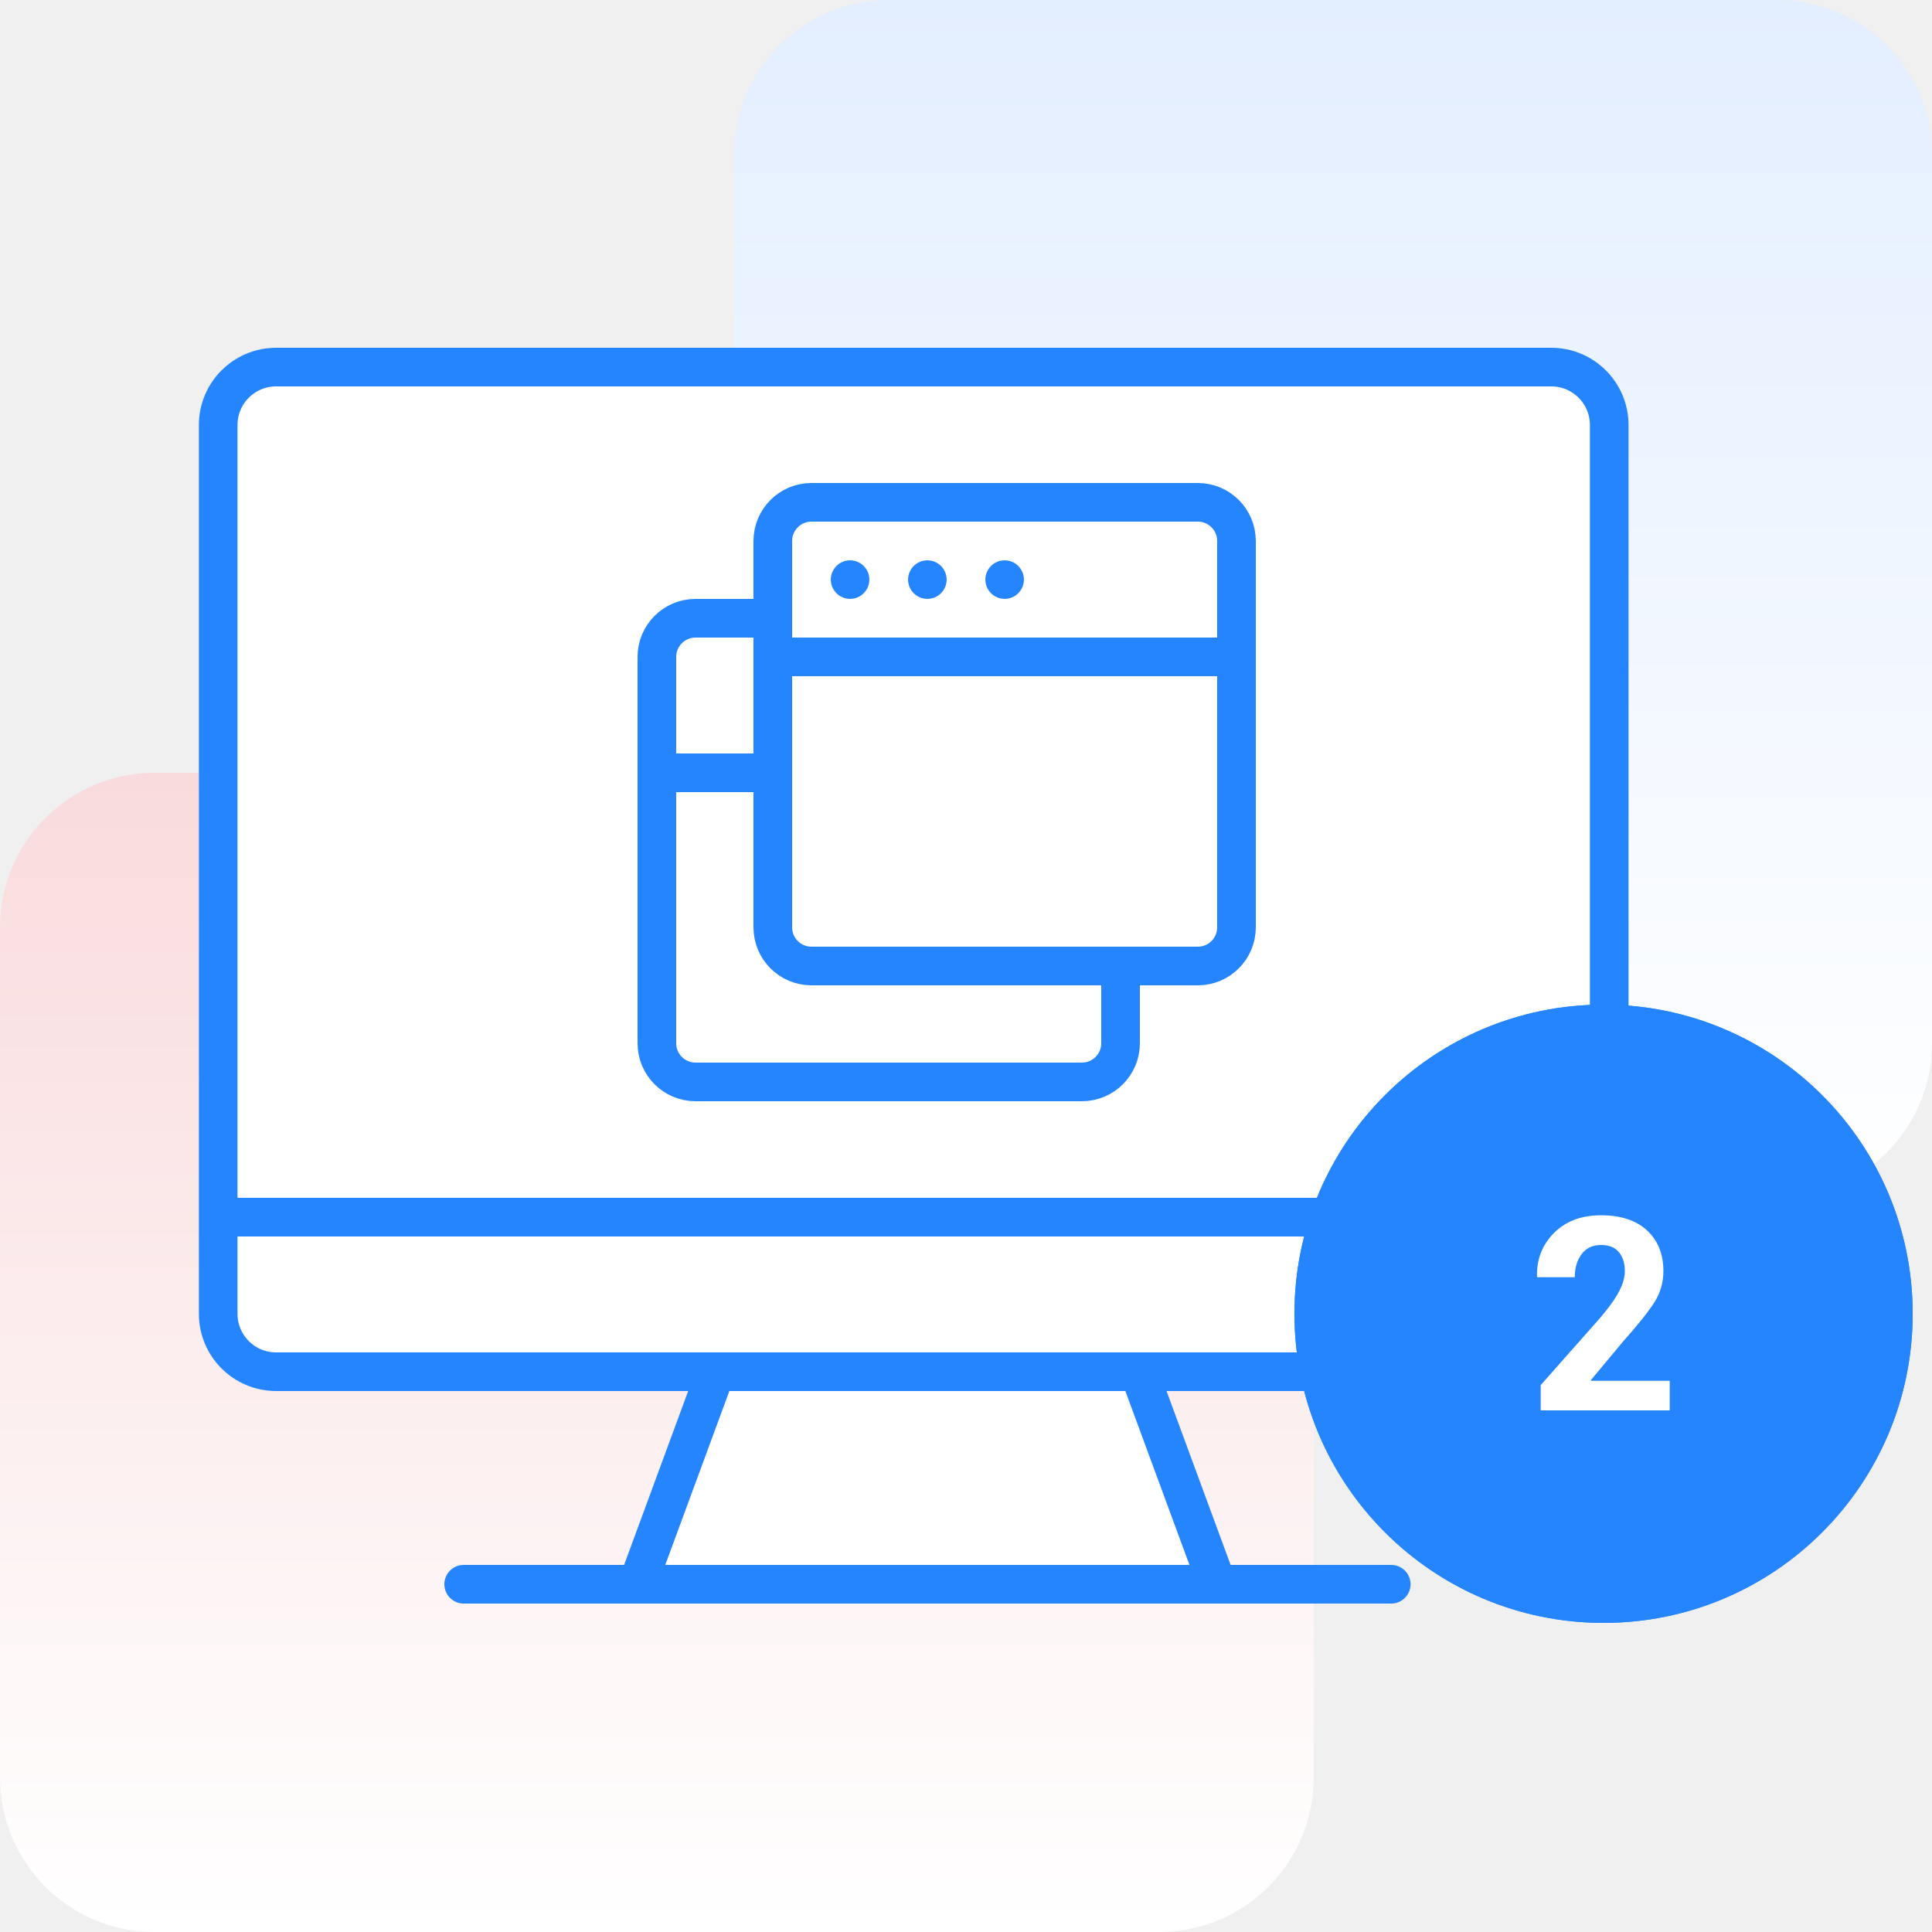
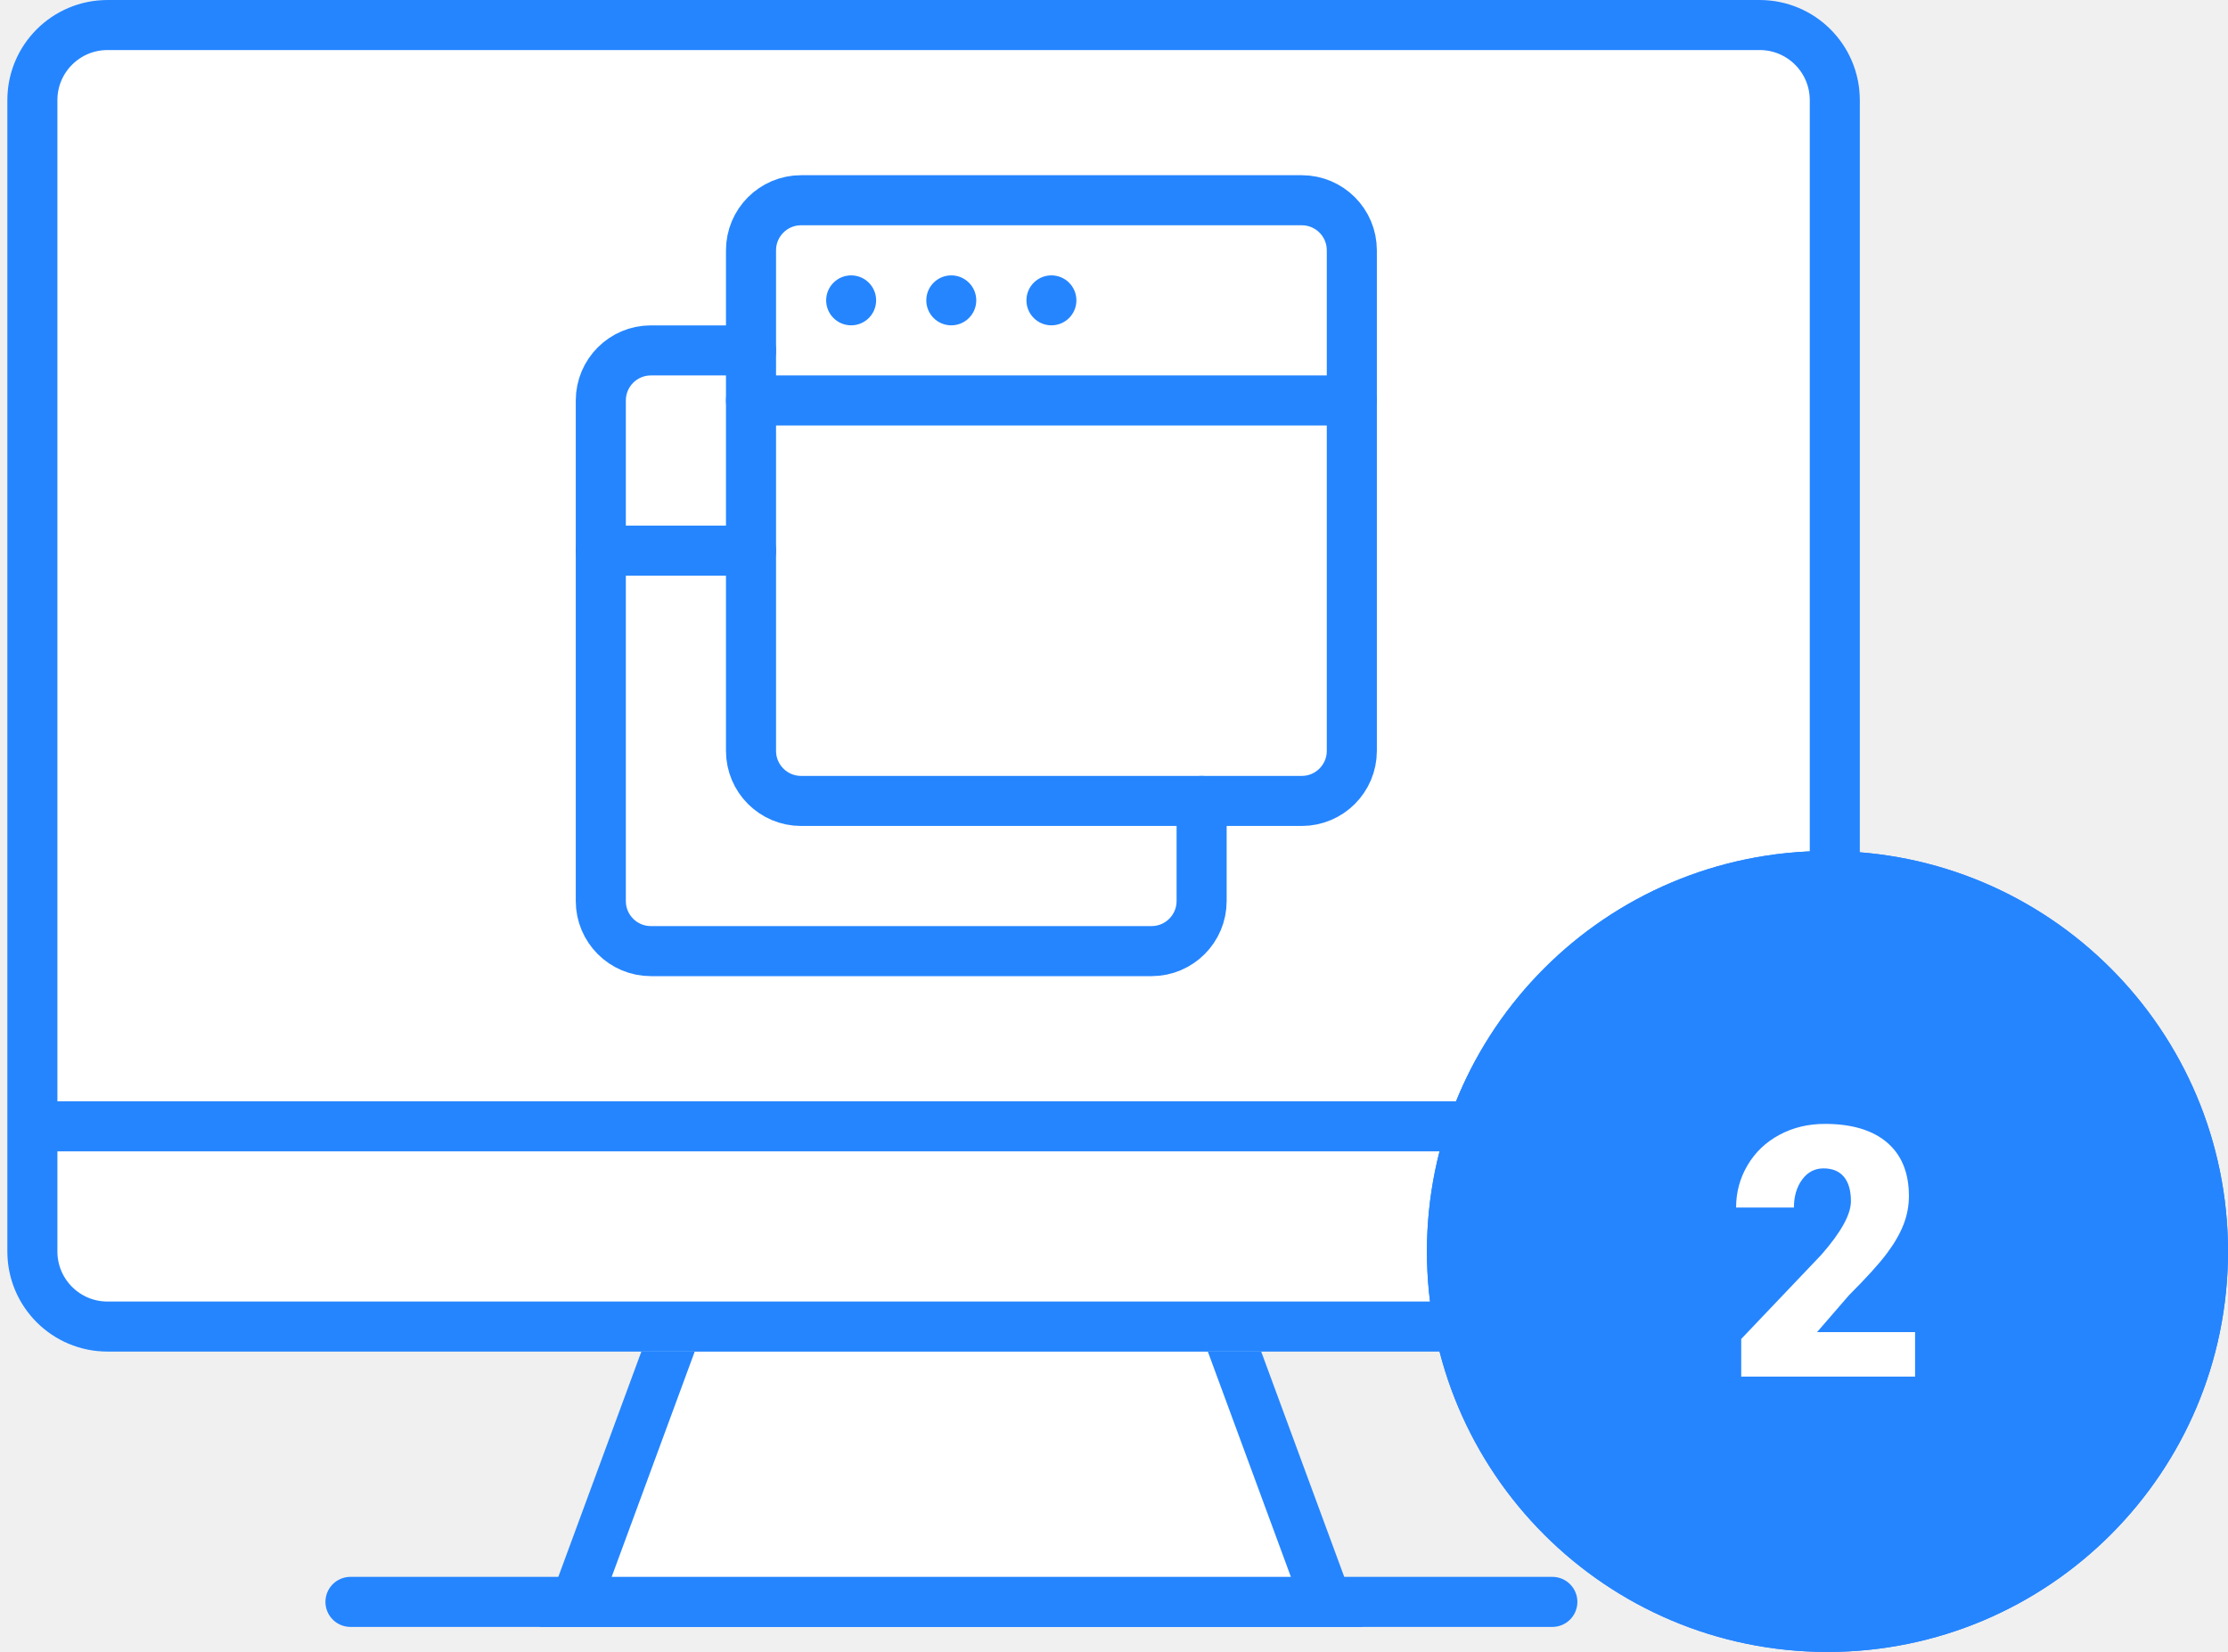
- <svg xmlns="http://www.w3.org/2000/svg" width="100px" height="100px" viewBox="0 0 100 100" version="1.1">
+ <svg xmlns="http://www.w3.org/2000/svg" xmlns:xlink="http://www.w3.org/1999/xlink" width="89px" height="66px" viewBox="0 0 89 66" version="1.1">
  <defs>
-     <linearGradient x1="50%" y1="0%" x2="50%" y2="100%" id="linearGradient-1">
-       <stop stop-color="#E3EEFF" offset="0%" />
-       <stop stop-color="#FFFFFF" offset="100%" />
-     </linearGradient>
-     <linearGradient x1="50%" y1="0%" x2="50%" y2="100%" id="linearGradient-2">
-       <stop stop-color="#F9DBDD" offset="0%" />
-       <stop stop-color="#FFFFFF" offset="100%" />
-     </linearGradient>
+     <path d="M4.293,0 L70.293,-2.94721535e-06 C72.502,-2.94721535e-06 74.293,1.791 74.293,4 C74.293,4 74.293,4 74.293,4 L74.293,35.052 L74.293,50 C74.293,52.209 72.502,54 70.293,54 C70.293,54 70.293,54 70.293,54 L52.844,54 L4.293,54 C2.084,54 0.293,52.209 0.293,50 C0.293,50 0.293,50 0.293,50 L0.293,4 C0.293,1.791 2.084,4.05812251e-16 4.293,0 Z" id="path-1" />
+     <circle id="path-2" cx="16" cy="16" r="16" />
  </defs>
-   <g id="Page-1" stroke="none" stroke-width="1" fill="none" fill-rule="evenodd">
-     <g id="icon-big-download">
-       <rect id="Blue" fill="url(#linearGradient-1)" fill-rule="nonzero" x="38" y="0" width="62" height="62" rx="8" />
-       <rect id="Red" fill="url(#linearGradient-2)" fill-rule="nonzero" x="0" y="40" width="68" height="60" rx="8" />
-       <g id="Block" transform="translate(10, 18)">
-         <path d="M14,64 L62.01,64" id="Path-12" stroke="#2585FF" stroke-width="2" stroke-linecap="round" />
-         <polygon id="Rectangle-18" stroke="#2585FF" stroke-width="2" fill="#FFFFFF" fill-rule="nonzero" points="27.054 53 48.946 53 53 64 23 64" />
-         <g id="Rectangle-17">
-           <g id="path-3-link" fill="#FFFFFF">
-             <path d="M4.293,-2.383754e-15 L70.293,-2.383754e-15 L70.293,-1.77635684e-15 C72.502,-2.18217371e-15 74.293,1.791 74.293,4 L74.293,35.053 L74.293,50 L74.293,50 C74.293,52.209 72.502,54 70.293,54 L52.844,54 L4.293,54 L4.293,54 C2.084,54 0.293,52.209 0.293,50 L0.293,4 L0.293,4 C0.293,1.791 2.084,-3.14689681e-15 4.293,-2.383754e-15 Z" id="path-3" />
+   <g id="desktop" stroke="none" stroke-width="1" fill="none" fill-rule="evenodd">
+     <g id="Admiral.Invest-4" transform="translate(-150, -3323)">
+       <g id="Group-17" transform="translate(140, 2969)">
+         <g id="Group-15" transform="translate(0, 20)">
+           <g id="Download" transform="translate(0, 316)">
+             <g id="icon-big-download">
+               <g id="Block" transform="translate(10, 18)">
+                 <path d="M14,64 L62.01,64" id="Path-12" stroke="#2585FF" stroke-width="2" stroke-linecap="round" />
+                 <polygon id="Rectangle-18" stroke="#2585FF" stroke-width="2" fill="#FFFFFF" points="27.054 53 48.946 53 53 64 23 64" />
+                 <g id="Rectangle-17">
+                   <use fill="#FFFFFF" fill-rule="evenodd" xlink:href="#path-1" />
+                   <path stroke="#2585FF" stroke-width="2" d="M4.293,1 C2.636,1 1.293,2.343 1.293,4 L1.293,50 C1.293,51.657 2.636,53 4.293,53 L52.844,53 L70.293,53 C71.95,53 73.293,51.657 73.293,50 L73.293,35.052 L73.293,4 C73.293,2.343 71.95,1 70.293,1 L4.293,1 Z" />
+                 </g>
+                 <path d="M1,45 L73.028,45" id="Path-13" stroke="#2585FF" stroke-width="2" />
+                 <g id="icon-68" transform="translate(24, 8)">
+                   <path d="M24,24 L24,28 C24,29.104 23.104,30 22,30 L2,30 C0.896,30 0,29.104 0,28 L0,8 C0,6.896 0.896,6 2,6 L6,6" id="Stroke-1" stroke="#2585FF" stroke-width="2" stroke-linecap="round" stroke-linejoin="round" />
+                   <path d="M0,14 L6,14" id="Stroke-3" stroke="#2585FF" stroke-width="2" stroke-linecap="round" stroke-linejoin="round" />
+                   <path d="M28,24 L8,24 C6.896,24 6,23.104 6,22 L6,2 C6,0.896 6.896,0 8,0 L28,0 C29.104,0 30,0.896 30,2 L30,22 C30,23.104 29.104,24 28,24 Z" id="Stroke-5" stroke="#2585FF" stroke-width="2" stroke-linecap="round" stroke-linejoin="round" />
+                   <path d="M6,8 L30,8" id="Stroke-7" stroke="#2585FF" stroke-width="2" stroke-linecap="round" stroke-linejoin="round" />
+                   <path d="M10.998,4 C10.998,4.551 10.551,4.998 10,4.998 C9.449,4.998 9.002,4.551 9.002,4 C9.002,3.449 9.449,3.002 10,3.002 C10.551,3.002 10.998,3.449 10.998,4" id="Fill-9" fill="#2585FF" />
+                   <path d="M14.998,4 C14.998,4.551 14.551,4.998 14,4.998 C13.449,4.998 13.002,4.551 13.002,4 C13.002,3.449 13.449,3.002 14,3.002 C14.551,3.002 14.998,3.449 14.998,4" id="Fill-11" fill="#2585FF" />
+                   <path d="M18.998,4 C18.998,4.551 18.551,4.998 18,4.998 C17.449,4.998 17.002,4.551 17.002,4 C17.002,3.449 17.449,3.002 18,3.002 C18.551,3.002 18.998,3.449 18.998,4" id="Fill-13" fill="#2585FF" />
+                 </g>
+               </g>
+               <g id="Check" transform="translate(67, 52)">
+                 <g id="Oval-4">
+                   <use fill="#2585FF" fill-rule="evenodd" xlink:href="#path-2" />
+                   <circle stroke="#2585FF" stroke-width="2" cx="16" cy="16" r="15" />
+                 </g>
+                 <path d="M19.5,21 L12.555,21 L12.555,19.496 L15.754,16.133 C16.542,15.235 16.937,14.522 16.937,13.993 C16.937,13.565 16.843,13.239 16.656,13.016 C16.469,12.792 16.198,12.681 15.843,12.681 C15.492,12.681 15.207,12.83 14.988,13.128 C14.77,13.427 14.66,13.799 14.66,14.246 L12.35,14.246 C12.35,13.635 12.502,13.071 12.808,12.554 C13.113,12.037 13.537,11.632 14.079,11.341 C14.621,11.049 15.228,10.903 15.897,10.903 C16.973,10.903 17.801,11.152 18.382,11.648 C18.963,12.145 19.254,12.858 19.254,13.788 C19.254,14.18 19.181,14.562 19.035,14.933 C18.889,15.305 18.663,15.694 18.355,16.102 C18.047,16.51 17.552,17.056 16.868,17.739 L15.583,19.223 L19.5,19.223 L19.5,21 Z" id="2" fill="#FFFFFF" />
+               </g>
+             </g>
          </g>
-           <path d="M4.293,1 C2.636,1 1.293,2.343 1.293,4 L1.293,50 C1.293,51.657 2.636,53 4.293,53 L70.293,53 C71.95,53 73.293,51.657 73.293,50 L73.293,4 C73.293,2.343 71.95,1 70.293,1 L4.293,1 Z" id="Shape" stroke="#2585FF" stroke-width="2" />
-         </g>
-         <path d="M1,45 L73.028,45" id="Path-13" stroke="#2585FF" stroke-width="2" />
-         <g id="icon-68" transform="translate(24, 8)">
-           <path d="M24,24 L24,28 C24,29.104 23.104,30 22,30 L2,30 C0.896,30 0,29.104 0,28 L0,8 C0,6.896 0.896,6 2,6 L6,6" id="Stroke-1" stroke="#2585FF" stroke-width="2" stroke-linecap="round" stroke-linejoin="round" />
-           <path d="M0,14 L6,14" id="Stroke-3" stroke="#2585FF" stroke-width="2" stroke-linecap="round" stroke-linejoin="round" />
-           <path d="M28,24 L8,24 C6.896,24 6,23.104 6,22 L6,2 C6,0.896 6.896,0 8,0 L28,0 C29.104,0 30,0.896 30,2 L30,22 C30,23.104 29.104,24 28,24 Z" id="Stroke-5" stroke="#2585FF" stroke-width="2" stroke-linecap="round" stroke-linejoin="round" />
-           <path d="M6,8 L30,8" id="Stroke-7" stroke="#2585FF" stroke-width="2" stroke-linecap="round" stroke-linejoin="round" />
-           <path d="M10.998,4 C10.998,4.551 10.551,4.998 10,4.998 C9.449,4.998 9.002,4.551 9.002,4 C9.002,3.449 9.449,3.002 10,3.002 C10.551,3.002 10.998,3.449 10.998,4" id="Fill-9" fill="#2585FF" fill-rule="nonzero" />
-           <path d="M14.998,4 C14.998,4.551 14.551,4.998 14,4.998 C13.449,4.998 13.002,4.551 13.002,4 C13.002,3.449 13.449,3.002 14,3.002 C14.551,3.002 14.998,3.449 14.998,4" id="Fill-11" fill="#2585FF" fill-rule="nonzero" />
-           <path d="M18.998,4 C18.998,4.551 18.551,4.998 18,4.998 C17.449,4.998 17.002,4.551 17.002,4 C17.002,3.449 17.449,3.002 18,3.002 C18.551,3.002 18.998,3.449 18.998,4" id="Fill-13" fill="#2585FF" fill-rule="nonzero" />
-         </g>
-       </g>
-       <g id="Check" transform="translate(67, 52)">
-         <g id="Oval-4">
-           <g id="path-4-link" fill="#2585FF">
-             <circle id="path-4" cx="16" cy="16" r="16" />
-           </g>
-           <circle id="Oval" stroke="#2585FF" stroke-width="2" cx="16" cy="16" r="15" />
-         </g>
-         <g id="2" transform="translate(11, 8)" fill="#FFFFFF">
-           <path d="M8.425,13 L1.746,13 L1.746,11.694 L4.829,8.208 C5.289,7.666 5.616,7.207 5.81,6.831 C6.004,6.455 6.101,6.109 6.101,5.795 C6.101,5.385 5.998,5.057 5.793,4.811 C5.588,4.564 5.28,4.441 4.87,4.441 C4.437,4.441 4.102,4.599 3.865,4.913 C3.628,5.228 3.51,5.626 3.51,6.109 L1.568,6.109 L1.555,6.068 C1.532,5.184 1.824,4.436 2.43,3.823 C3.036,3.21 3.849,2.903 4.87,2.903 C5.891,2.903 6.684,3.164 7.249,3.686 C7.814,4.208 8.097,4.909 8.097,5.788 C8.097,6.385 7.938,6.93 7.622,7.422 C7.305,7.914 6.759,8.595 5.984,9.466 L4.344,11.435 L4.357,11.469 L8.425,11.469 L8.425,13 Z" />
        </g>
      </g>
    </g>
  </g>
</svg>
